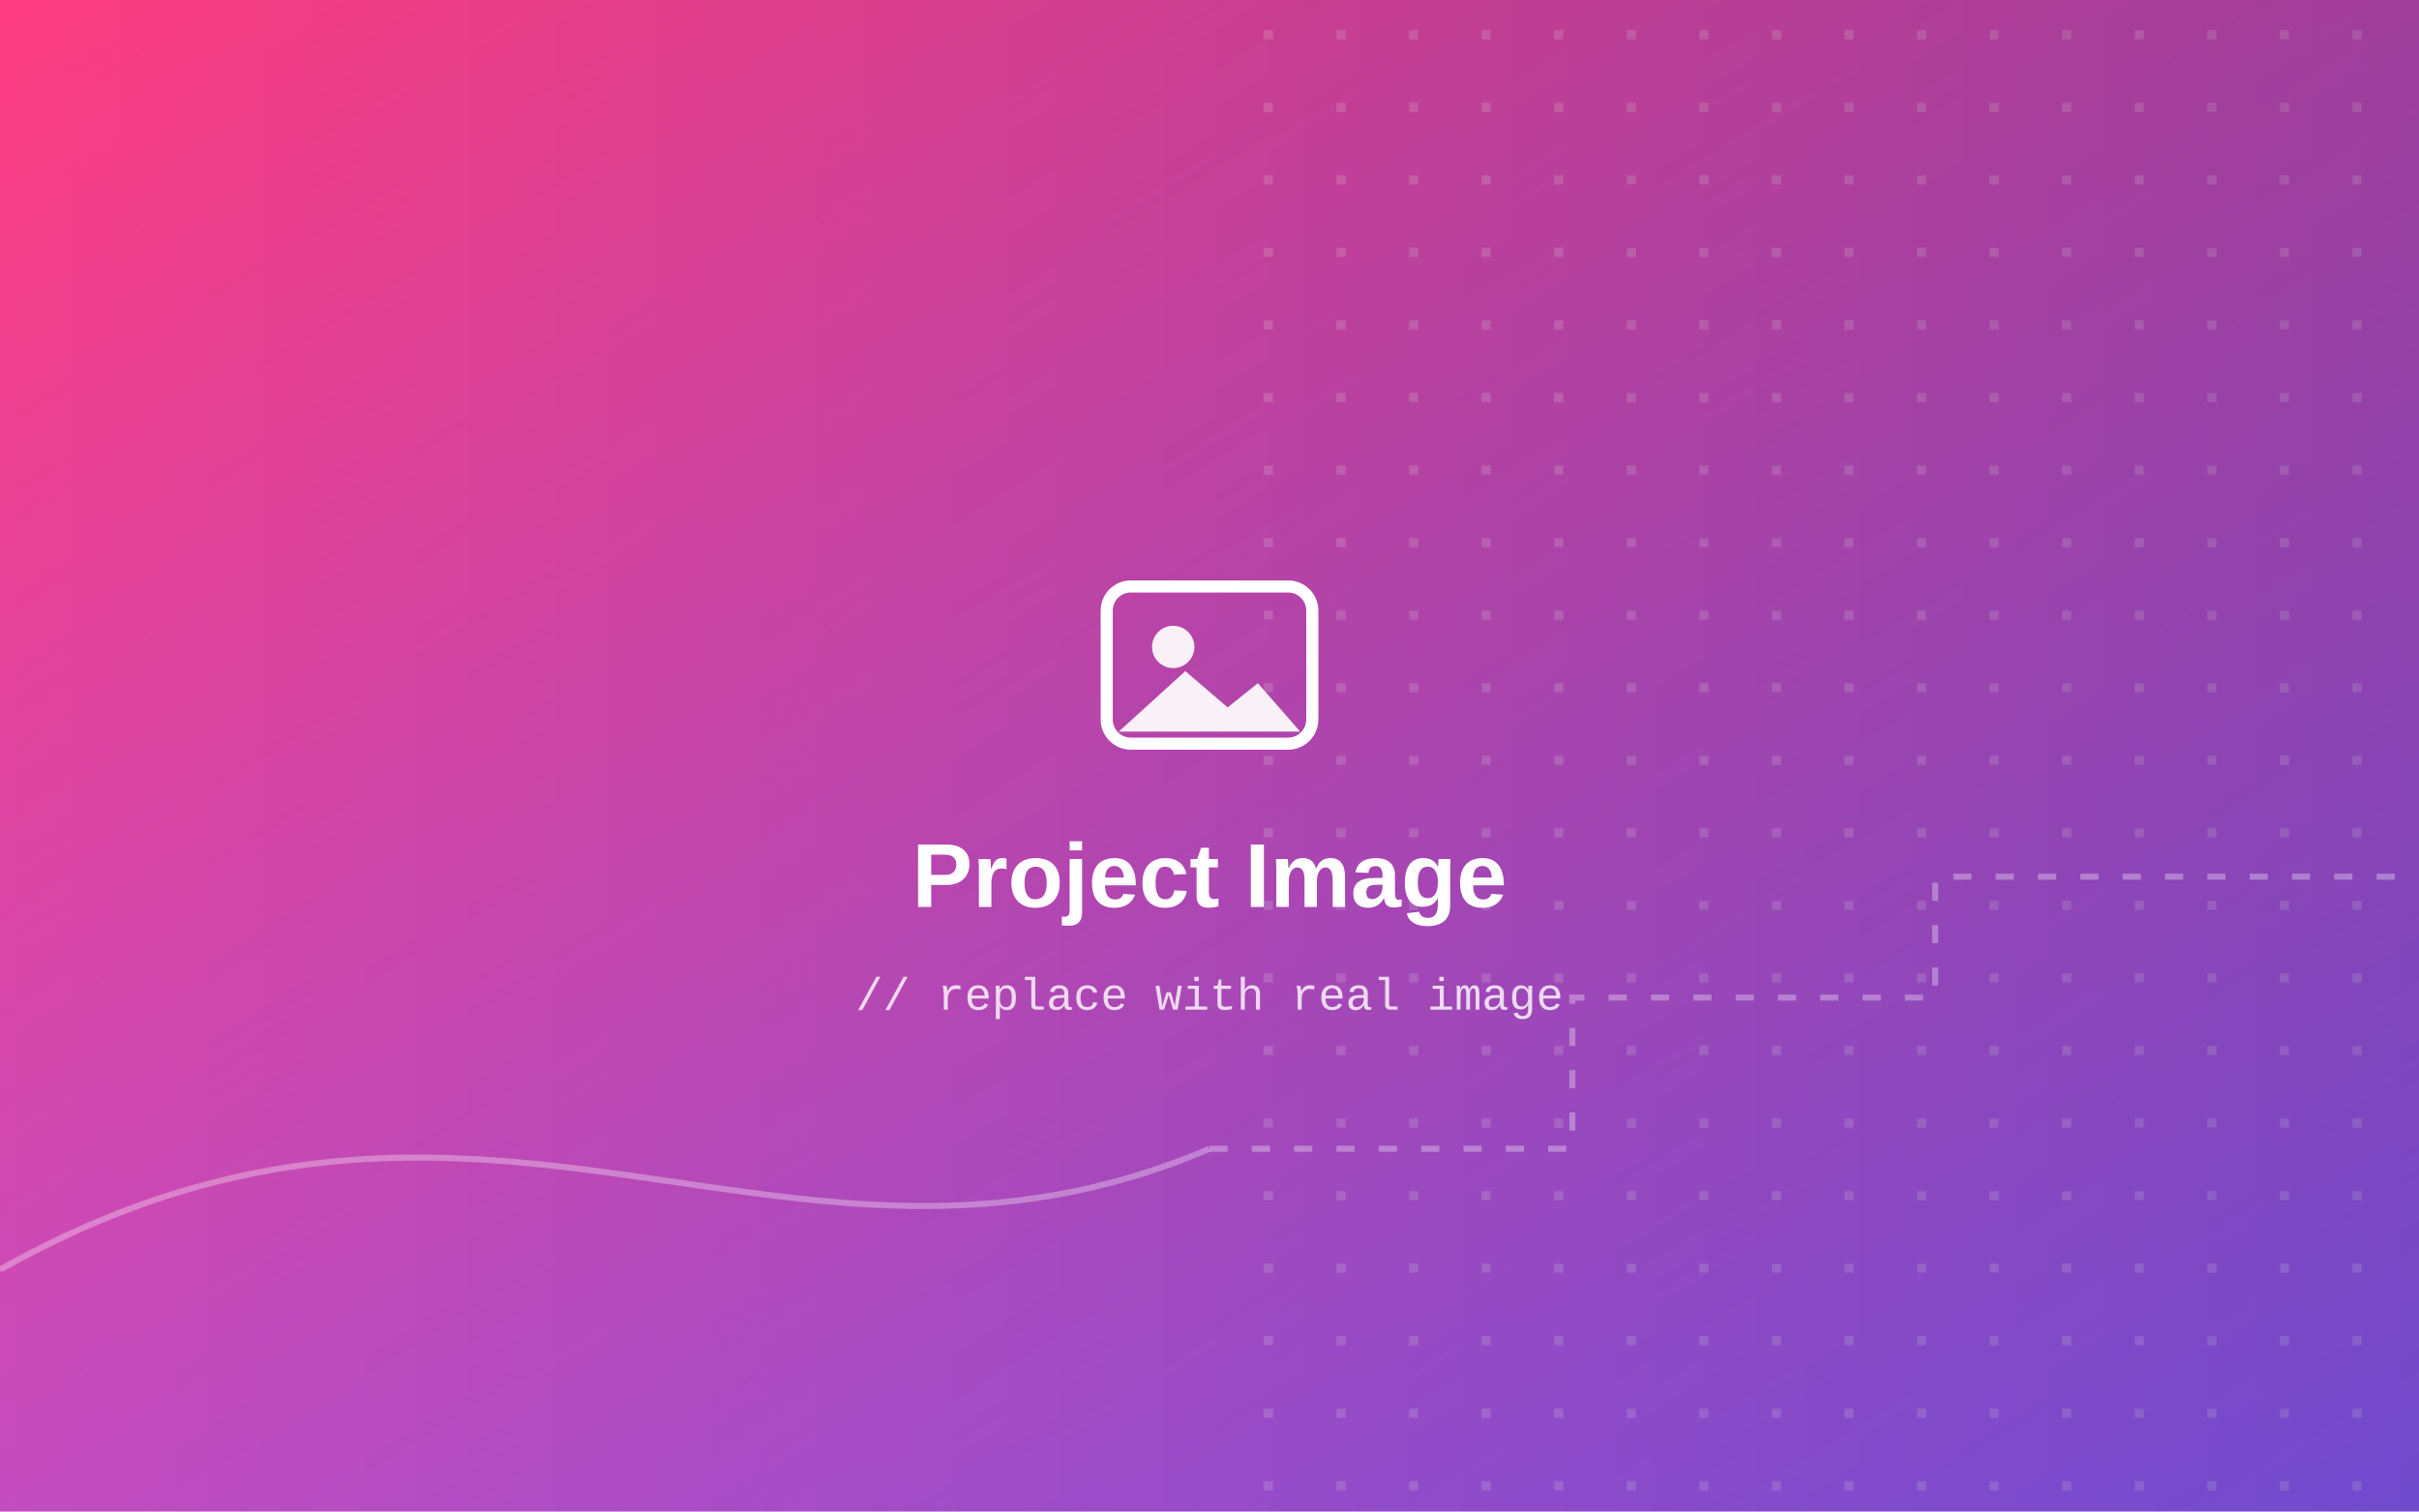
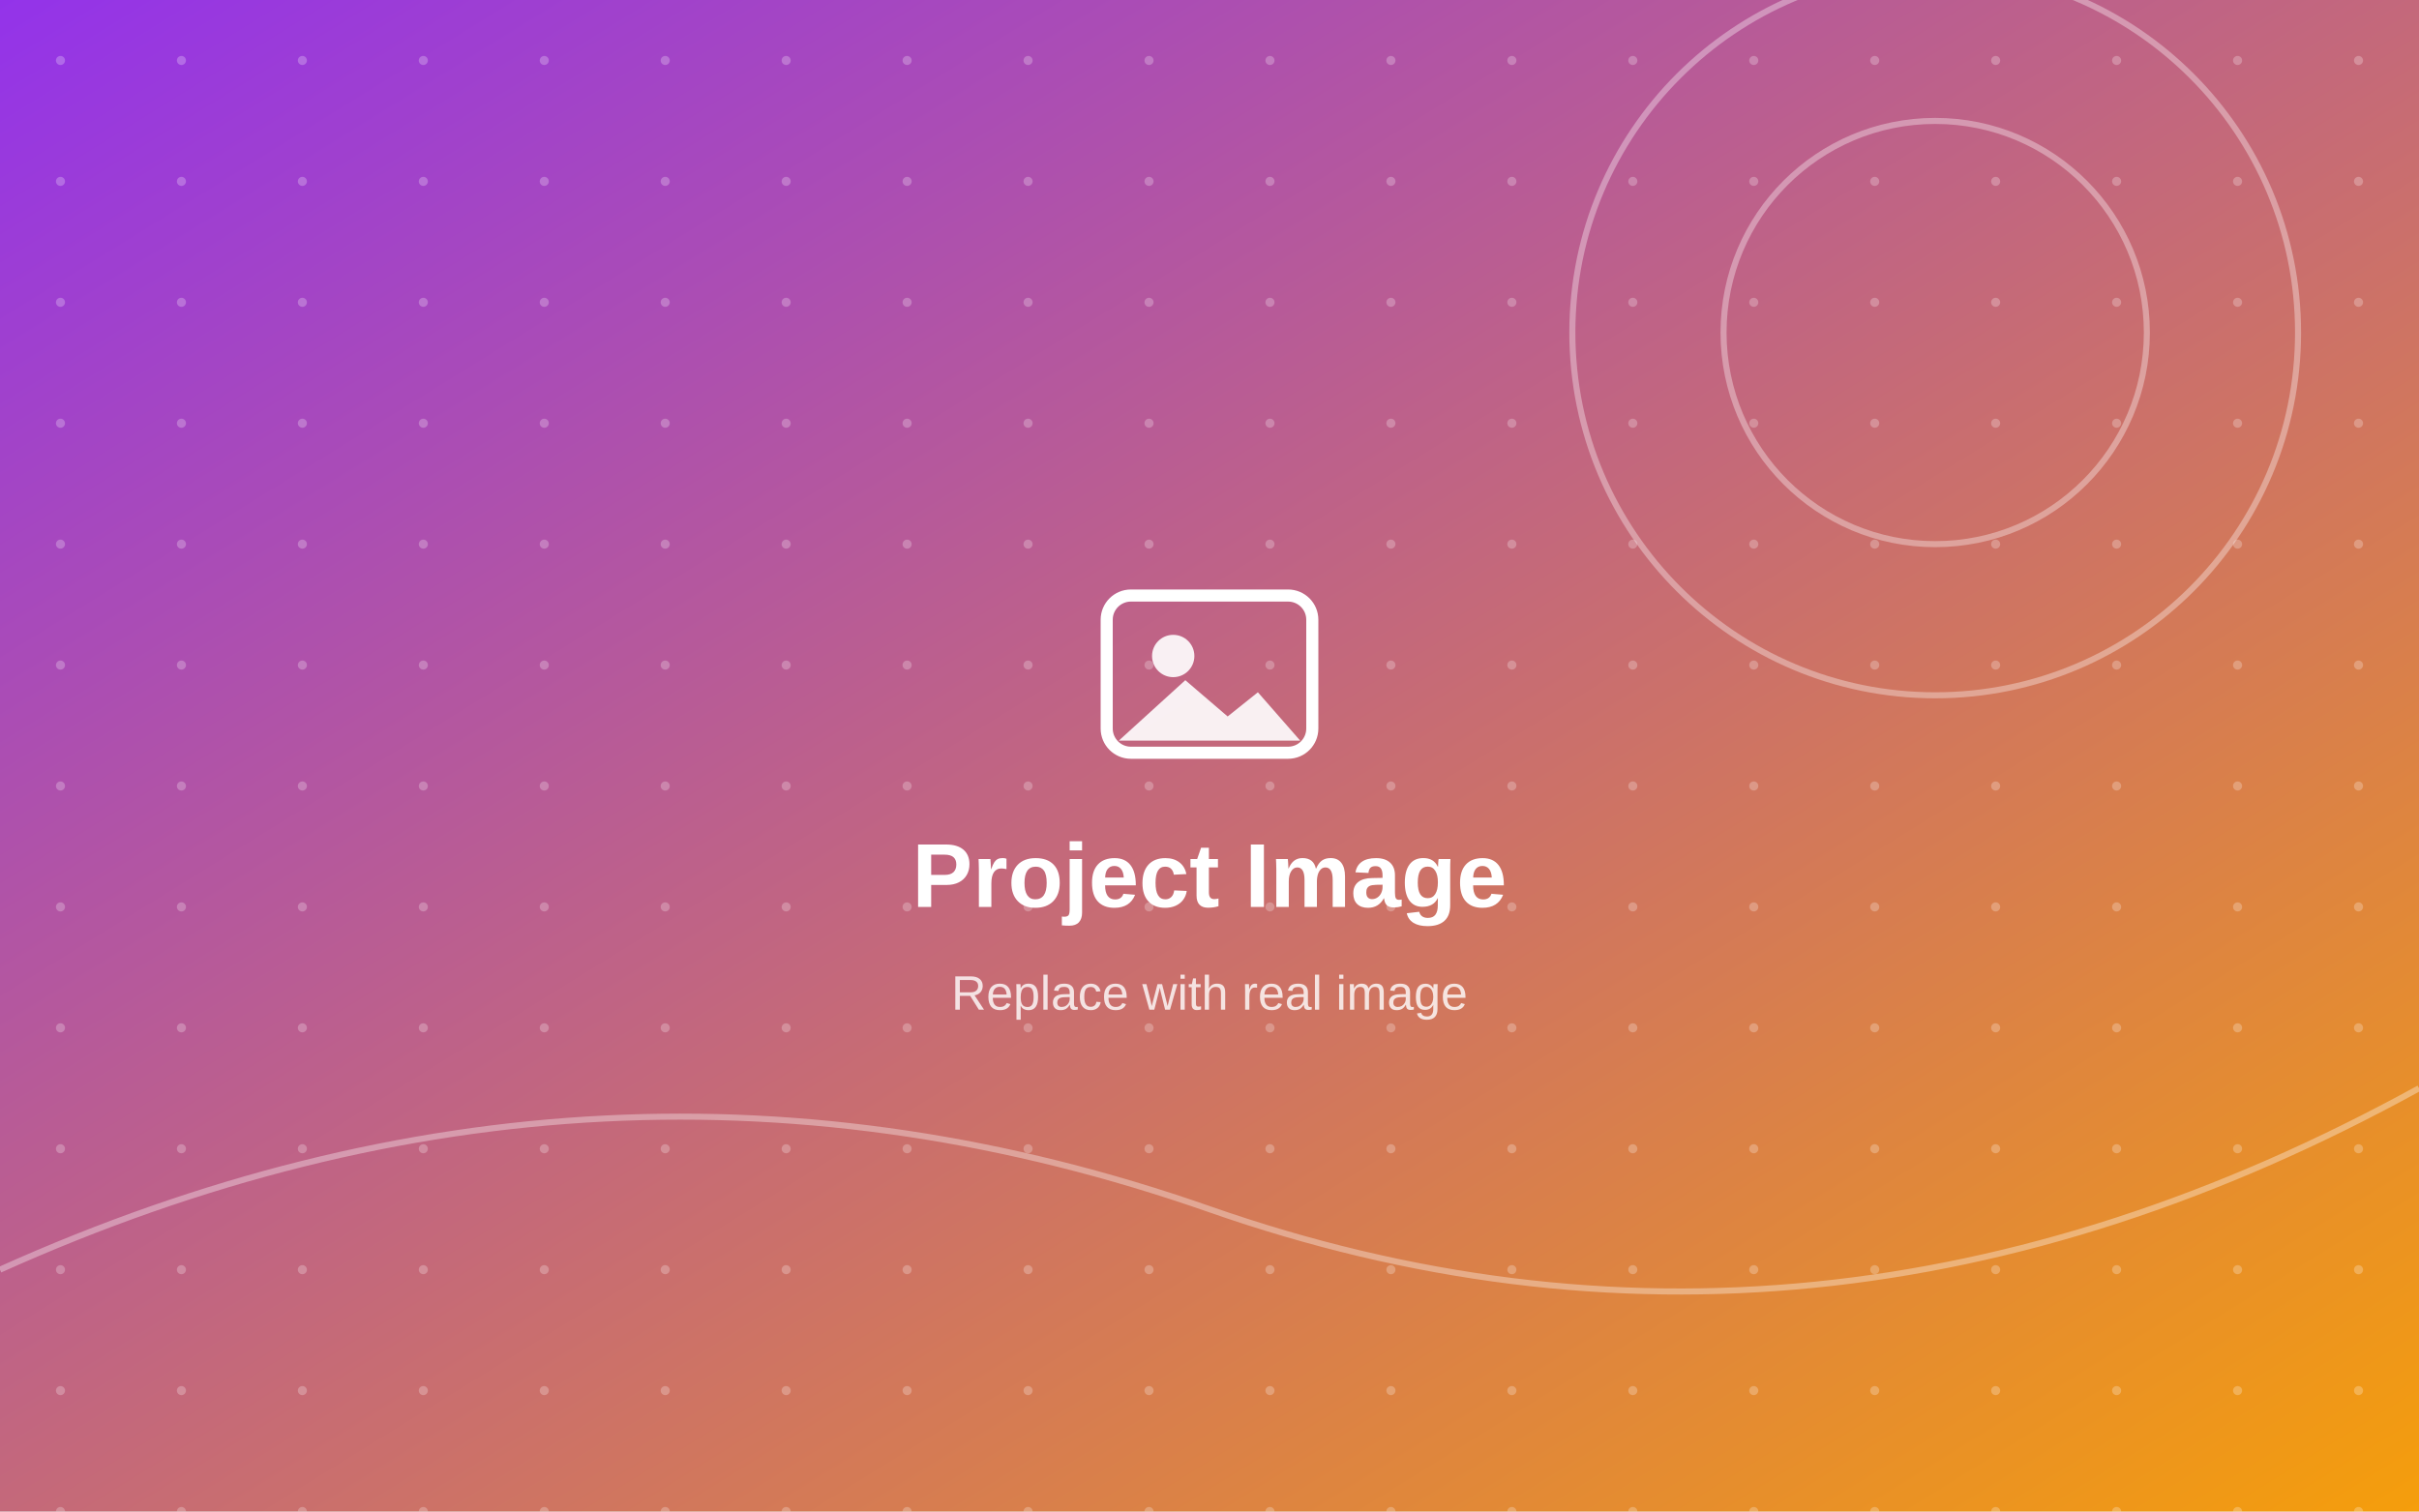
<svg xmlns="http://www.w3.org/2000/svg" viewBox="0 0 800 500" preserveAspectRatio="xMidYMid slice">
  <defs>
    <linearGradient id="g" x1="0" y1="0" x2="1" y2="1">
-       <stop offset="0" stop-color="#ff3d7f" />
-       <stop offset="1" stop-color="#8a5cff" />
+       <stop offset="0" stop-color="#9333ea" />
+       <stop offset="1" stop-color="#f59e0b" />
    </linearGradient>
-     <pattern id="p" width="24" height="24" patternUnits="userSpaceOnUse">
-       <rect x="10" y="10" width="3" height="3" fill="#fff" opacity=".18" />
+     <pattern id="p" width="40" height="40" patternUnits="userSpaceOnUse">
+       <circle cx="20" cy="20" r="1.5" fill="#fff" opacity=".25" />
    </pattern>
-     <linearGradient id="f" x1="0" y1="0" x2="1" y2="0">
-       <stop offset="0" stop-color="#000" stop-opacity="0" />
-       <stop offset="1" stop-color="#000" stop-opacity=".55" />
-     </linearGradient>
  </defs>
  <rect width="800" height="500" fill="url(#g)" />
-   <rect x="400" width="400" height="500" fill="url(#p)" />
-   <rect width="800" height="500" fill="url(#f)" opacity=".35" />
-   <g fill="none" stroke="#fff" stroke-opacity=".32" stroke-width="2">
-     <path d="M0 420 C 160 330, 260 440, 400 380" />
-     <path d="M400 380 H 520 V 330 H 640 V 290 H 800" stroke-dasharray="6 8" />
+   <rect width="800" height="500" fill="url(#p)" />
+   <g fill="none" stroke="#fff" stroke-opacity=".35" stroke-width="2">
+     <circle cx="640" cy="110" r="70" />
+     <circle cx="640" cy="110" r="120" />
+     <path d="M0 420 Q200 330 400 400 T800 360" />
  </g>
-   <g transform="translate(400 222)" fill="#fff" fill-opacity=".92">
+   <g transform="translate(400 225)" fill="#fff" fill-opacity=".9">
    <rect x="-34" y="-28" width="68" height="52" rx="8" fill="none" stroke="#fff" stroke-width="4" />
    <circle cx="-12" cy="-8" r="7" />
    <path d="M-30 20 L-8 0 L6 12 L16 4 L30 20 Z" />
  </g>
  <text x="400" y="300" text-anchor="middle" font-family="Arial, sans-serif" font-size="30" font-weight="700" fill="#fff">Project Image</text>
-   <text x="400" y="334" text-anchor="middle" font-family="Courier New, monospace" font-size="15" fill="#fff" fill-opacity=".8">// replace with real image</text>
+   <text x="400" y="334" text-anchor="middle" font-family="Arial, sans-serif" font-size="16" fill="#fff" fill-opacity=".8">Replace with real image</text>
</svg>
